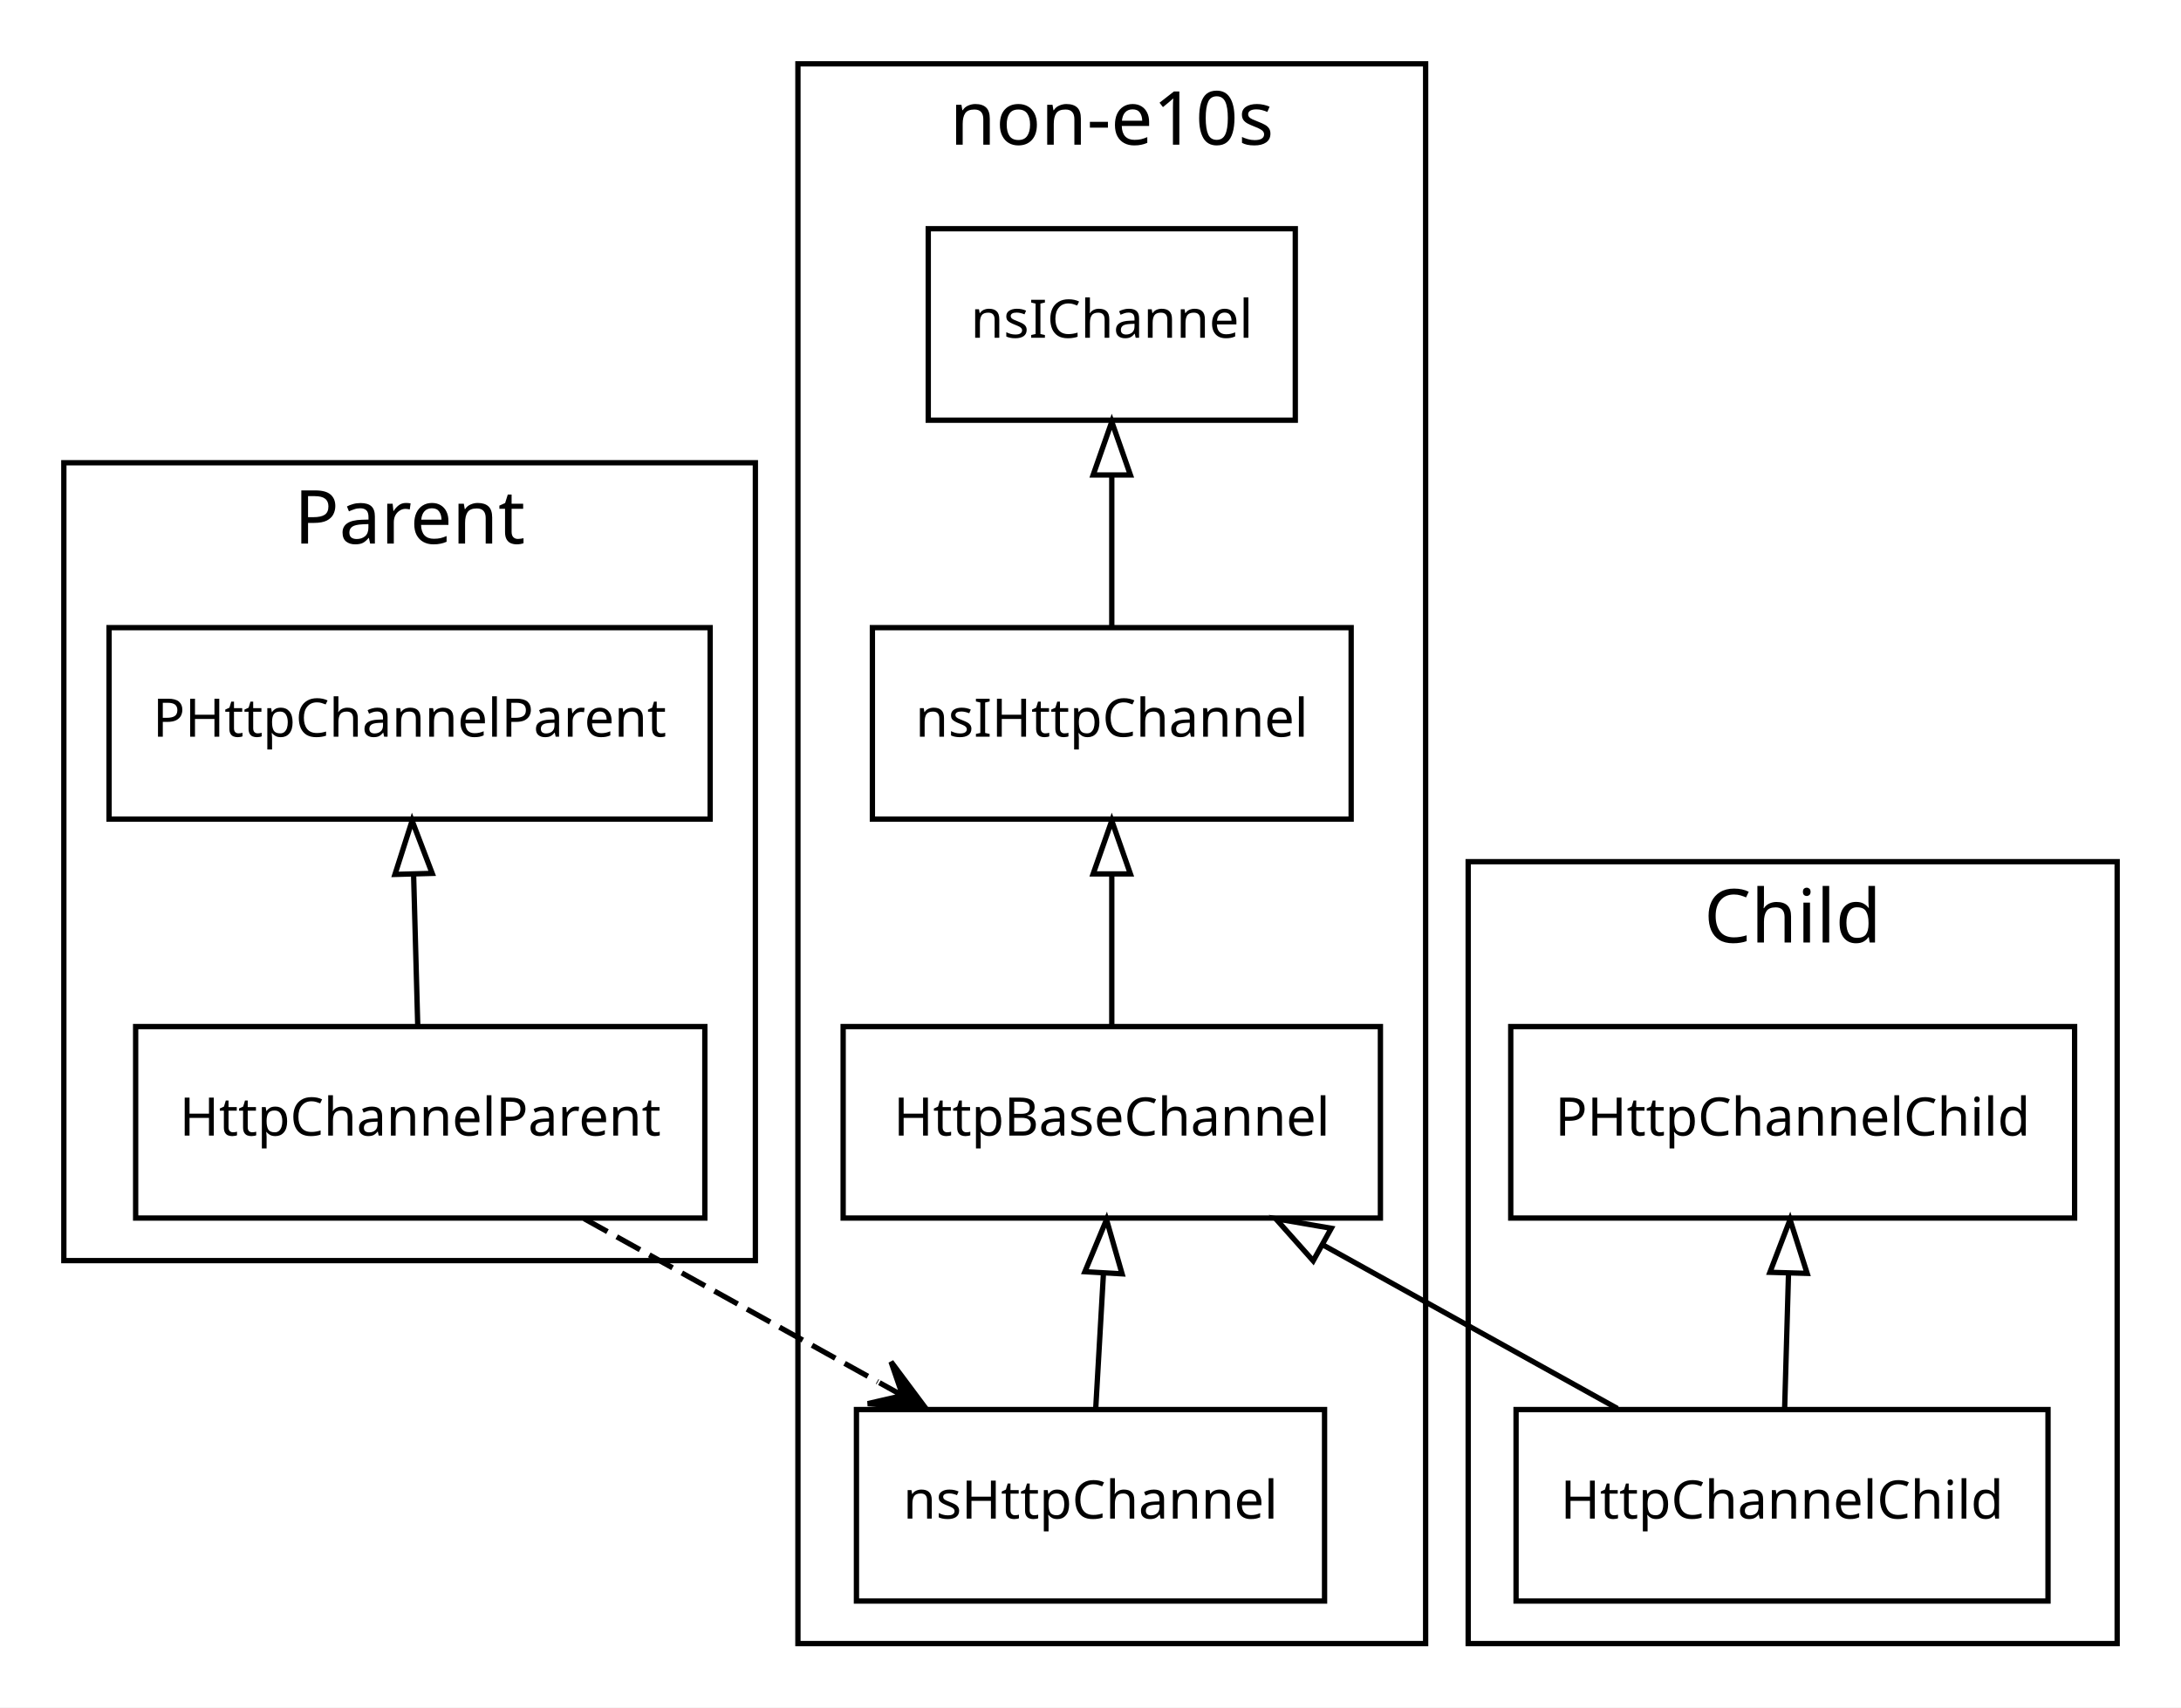
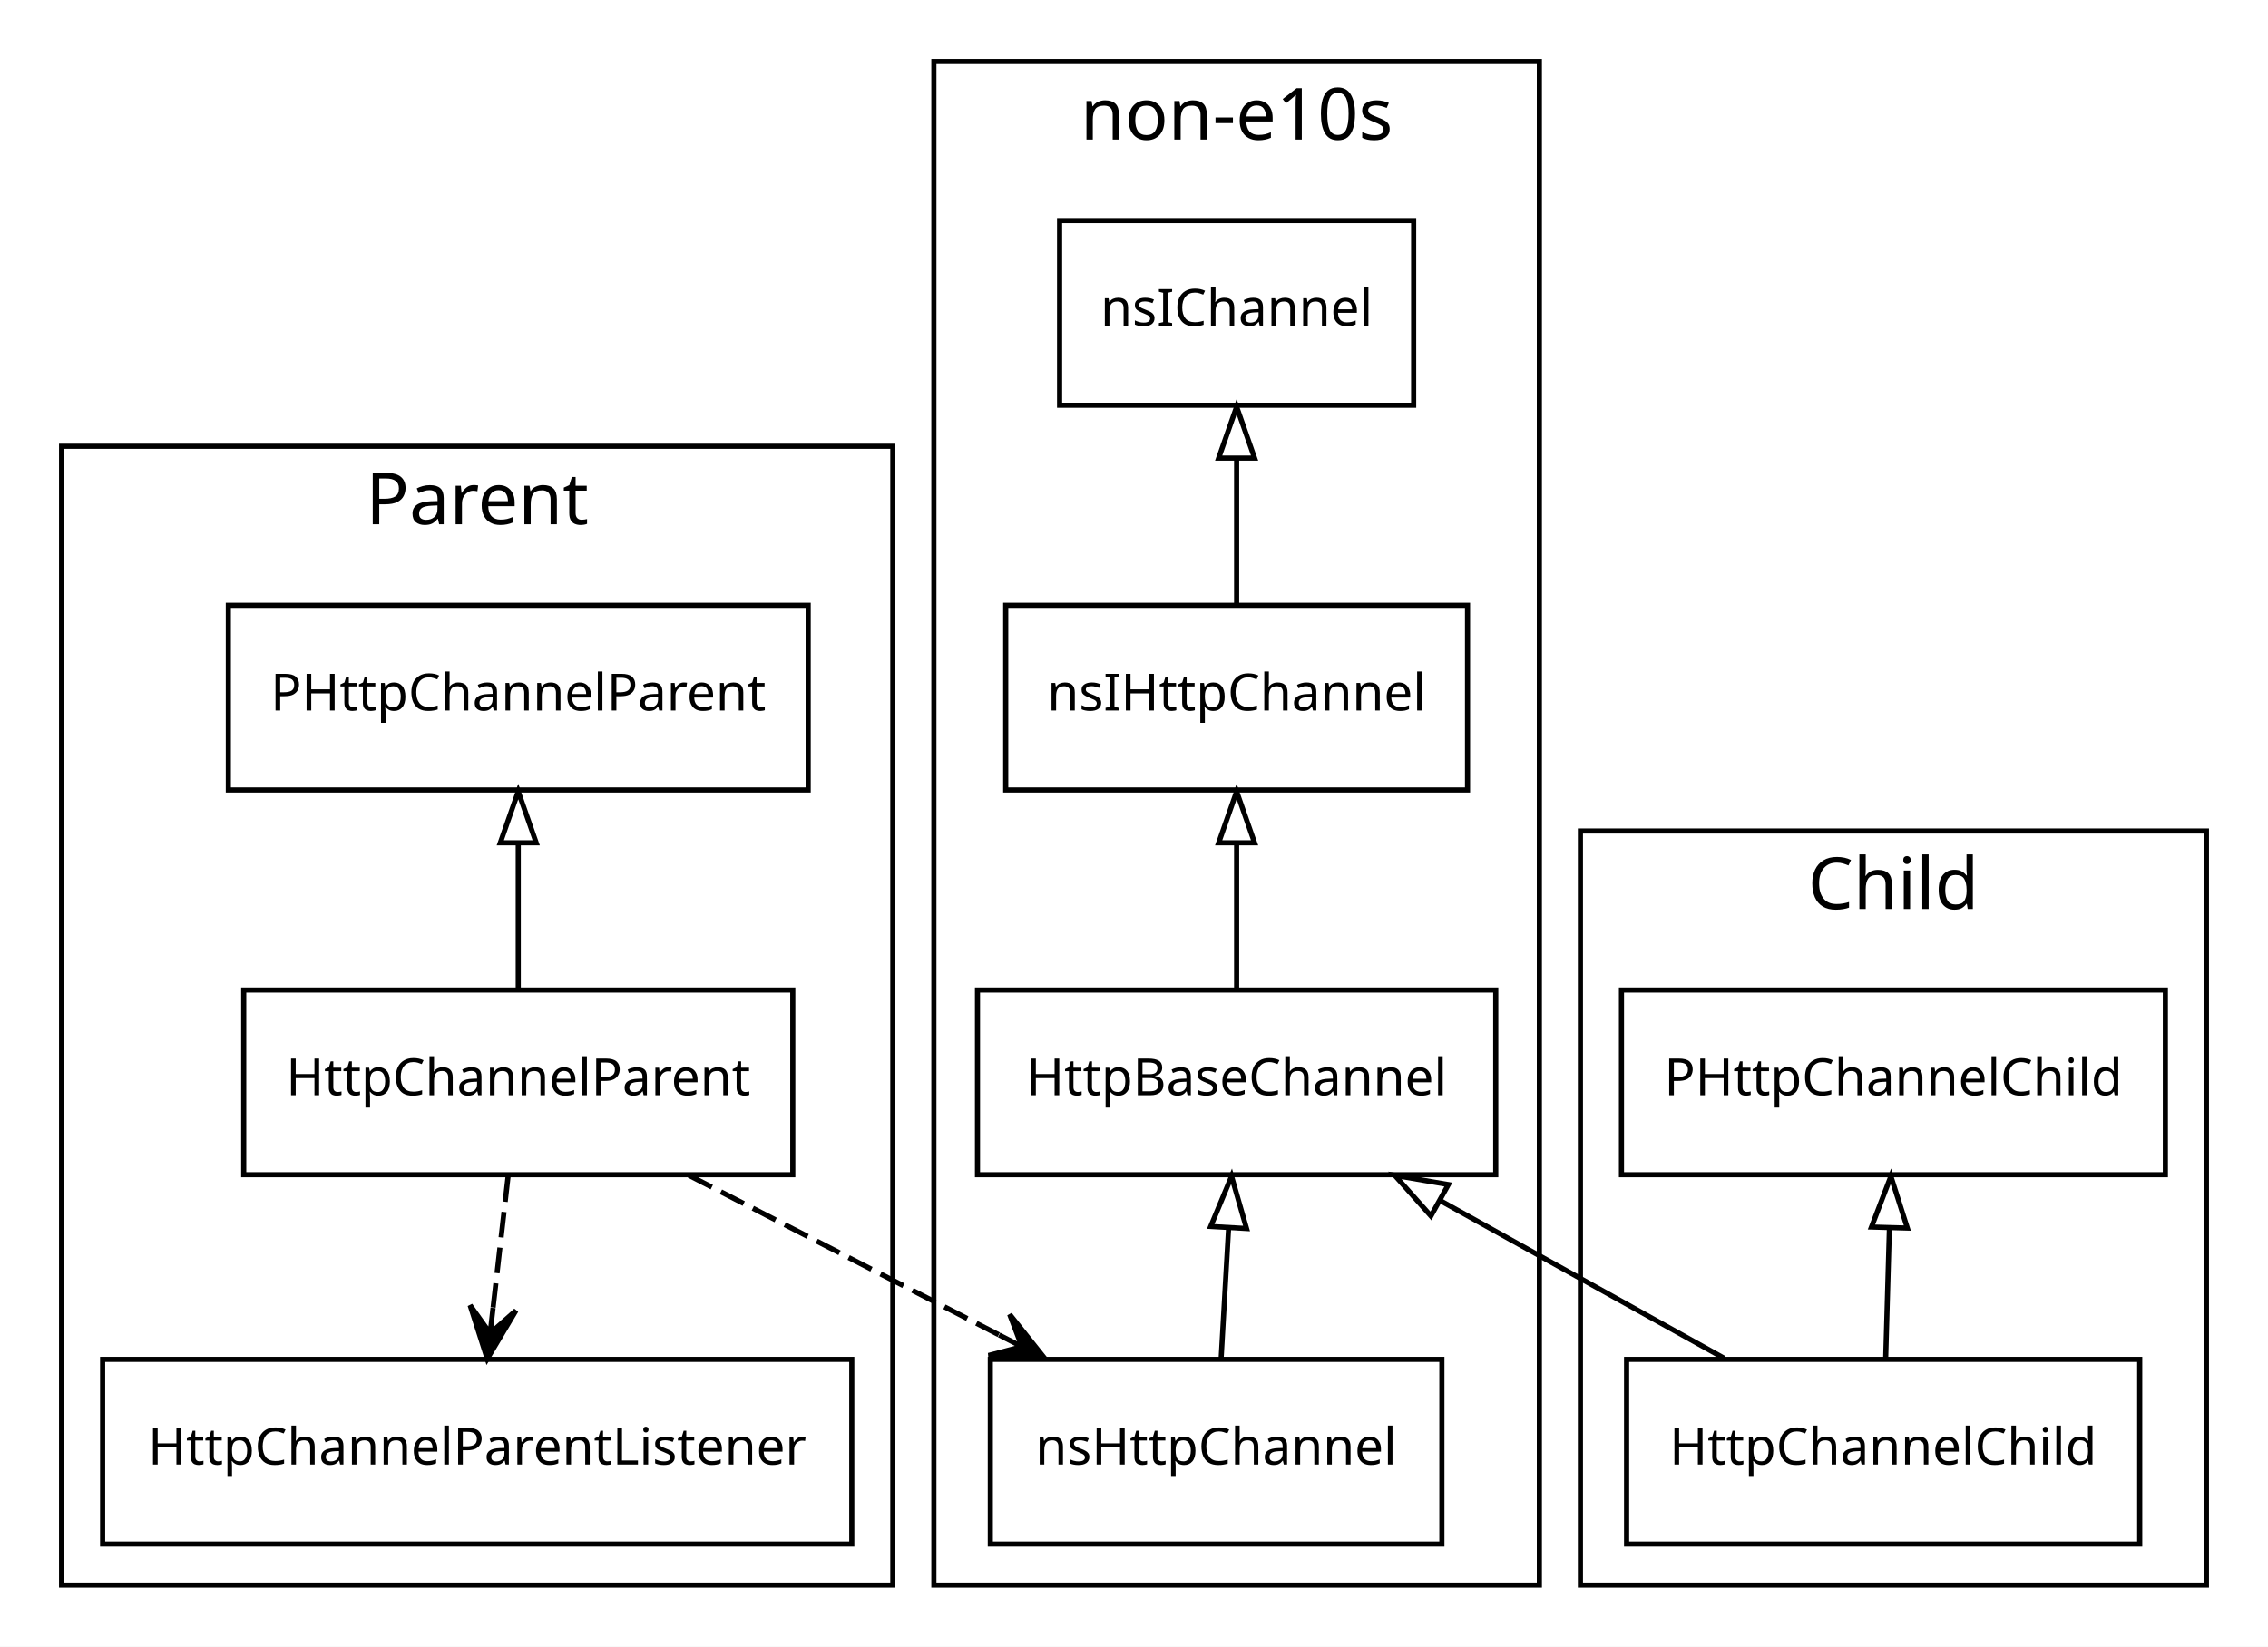
- <svg xmlns="http://www.w3.org/2000/svg" width="410pt" height="321pt" viewBox="0.00 0.00 410.00 321.00">
+ <svg xmlns="http://www.w3.org/2000/svg" width="442pt" height="321pt" viewBox="0.00 0.00 442.00 321.00">
  <g id="graph0" class="graph" transform="scale(1 1) rotate(0) translate(4 317)">
-     <polygon fill="white" stroke="none" points="-4,4 -4,-317 406,-317 406,4 -4,4" />
+     <polygon fill="white" stroke="none" points="-4,4 -4,-317 438,-317 438,4 -4,4" />
    <g id="clust1" class="cluster">
-       <polygon fill="none" stroke="black" points="8,-80 8,-230 138,-230 138,-80 8,-80" />
-       <text text-anchor="middle" x="73" y="-214.8" font-family="Sans-Serif" font-size="14.00">Parent</text>
+       <polygon fill="none" stroke="black" points="8,-8 8,-230 170,-230 170,-8 8,-8" />
+       <text text-anchor="middle" x="89" y="-214.8" font-family="Sans-Serif" font-size="14.00">Parent</text>
    </g>
    <g id="clust2" class="cluster">
-       <polygon fill="none" stroke="black" points="146,-8 146,-305 264,-305 264,-8 146,-8" />
-       <text text-anchor="middle" x="205" y="-289.8" font-family="Sans-Serif" font-size="14.00">non-e10s</text>
+       <polygon fill="none" stroke="black" points="178,-8 178,-305 296,-305 296,-8 178,-8" />
+       <text text-anchor="middle" x="237" y="-289.8" font-family="Sans-Serif" font-size="14.00">non-e10s</text>
    </g>
    <g id="clust3" class="cluster">
-       <polygon fill="none" stroke="black" points="272,-8 272,-155 394,-155 394,-8 272,-8" />
-       <text text-anchor="middle" x="333" y="-139.8" font-family="Sans-Serif" font-size="14.00">Child</text>
+       <polygon fill="none" stroke="black" points="304,-8 304,-155 426,-155 426,-8 304,-8" />
+       <text text-anchor="middle" x="365" y="-139.8" font-family="Sans-Serif" font-size="14.00">Child</text>
    </g>
    <g id="node1" class="node">
-       <polygon fill="none" stroke="black" points="129.5,-199 16.5,-199 16.5,-163 129.5,-163 129.5,-199" />
-       <text text-anchor="middle" x="73" y="-178.5" font-family="Sans-Serif" font-size="10.00">PHttpChannelParent</text>
+       <polygon fill="none" stroke="black" points="153.5,-199 40.5,-199 40.5,-163 153.5,-163 153.5,-199" />
+       <text text-anchor="middle" x="97" y="-178.5" font-family="Sans-Serif" font-size="10.00">PHttpChannelParent</text>
    </g>
    <g id="node2" class="node">
-       <polygon fill="none" stroke="black" points="128.5,-124 21.5,-124 21.5,-88 128.5,-88 128.5,-124" />
-       <text text-anchor="middle" x="75" y="-103.5" font-family="Sans-Serif" font-size="10.00">HttpChannelParent</text>
+       <polygon fill="none" stroke="black" points="150.5,-124 43.5,-124 43.5,-88 150.5,-88 150.5,-124" />
+       <text text-anchor="middle" x="97" y="-103.5" font-family="Sans-Serif" font-size="10.00">HttpChannelParent</text>
    </g>
    <g id="edge1" class="edge">
-       <path fill="none" stroke="black" d="M73.754,-152.487C74.014,-142.983 74.298,-132.612 74.529,-124.176" />
-       <polygon fill="none" stroke="black" points="70.249,-152.608 73.474,-162.7 77.247,-152.8 70.249,-152.608" />
+       <path fill="none" stroke="black" d="M97,-152.487C97,-142.983 97,-132.612 97,-124.176" />
+       <polygon fill="none" stroke="black" points="93.5,-152.7 97,-162.7 100.5,-152.7 93.5,-152.7" />
+     </g>
+     <g id="node3" class="node">
+       <polygon fill="none" stroke="black" points="162,-52 16,-52 16,-16 162,-16 162,-52" />
+       <text text-anchor="middle" x="89" y="-31.5" font-family="Sans-Serif" font-size="10.00">HttpChannelParentListener</text>
+     </g>
+     <g id="edge2" class="edge">
+       <path fill="none" stroke="black" stroke-dasharray="5,2" d="M95.022,-87.697C94.141,-79.983 93.081,-70.713 92.099,-62.112" />
+       <polygon fill="black" stroke="black" points="90.955,-52.104 96.561,-61.529 91.523,-57.072 92.09,-62.04 92.09,-62.04 92.09,-62.04 91.523,-57.072 87.619,-62.551 90.955,-52.104 90.955,-52.104" />
+     </g>
+     <g id="node7" class="node">
+       <polygon fill="none" stroke="black" points="277,-52 189,-52 189,-16 277,-16 277,-52" />
+       <text text-anchor="middle" x="233" y="-31.5" font-family="Sans-Serif" font-size="10.00">nsHttpChannel</text>
+     </g>
+     <g id="edge8" class="edge">
+       <path fill="none" stroke="black" stroke-dasharray="5,2" d="M130.269,-87.876C148.463,-78.512 171.191,-66.814 190.64,-56.803" />
+       <polygon fill="black" stroke="black" points="199.603,-52.19 192.771,-60.767 195.157,-54.478 190.711,-56.766 190.711,-56.766 190.711,-56.766 195.157,-54.478 188.652,-52.765 199.603,-52.19 199.603,-52.19" />
+     </g>
+     <g id="node4" class="node">
+       <polygon fill="none" stroke="black" points="271.5,-274 202.5,-274 202.5,-238 271.5,-238 271.5,-274" />
+       <text text-anchor="middle" x="237" y="-253.5" font-family="Sans-Serif" font-size="10.00">nsIChannel</text>
+     </g>
+     <g id="node5" class="node">
+       <polygon fill="none" stroke="black" points="282,-199 192,-199 192,-163 282,-163 282,-199" />
+       <text text-anchor="middle" x="237" y="-178.5" font-family="Sans-Serif" font-size="10.00">nsIHttpChannel</text>
+     </g>
+     <g id="edge3" class="edge">
+       <path fill="none" stroke="black" d="M237,-227.487C237,-217.983 237,-207.612 237,-199.176" />
+       <polygon fill="none" stroke="black" points="233.5,-227.7 237,-237.7 240.5,-227.7 233.5,-227.7" />
    </g>
    <g id="node6" class="node">
-       <polygon fill="none" stroke="black" points="245,-52 157,-52 157,-16 245,-16 245,-52" />
-       <text text-anchor="middle" x="201" y="-31.5" font-family="Sans-Serif" font-size="10.00">nsHttpChannel</text>
+       <polygon fill="none" stroke="black" points="287.5,-124 186.5,-124 186.5,-88 287.5,-88 287.5,-124" />
+       <text text-anchor="middle" x="237" y="-103.5" font-family="Sans-Serif" font-size="10.00">HttpBaseChannel</text>
+     </g>
+     <g id="edge4" class="edge">
+       <path fill="none" stroke="black" d="M237,-152.487C237,-142.983 237,-132.612 237,-124.176" />
+       <polygon fill="none" stroke="black" points="233.5,-152.7 237,-162.7 240.5,-152.7 233.5,-152.7" />
+     </g>
+     <g id="edge5" class="edge">
+       <path fill="none" stroke="black" d="M235.438,-77.665C234.946,-69.054 234.417,-59.791 233.977,-52.104" />
+       <polygon fill="none" stroke="black" points="231.946,-77.913 236.011,-87.697 238.935,-77.513 231.946,-77.913" />
+     </g>
+     <g id="node9" class="node">
+       <polygon fill="none" stroke="black" points="413,-52 313,-52 313,-16 413,-16 413,-52" />
+       <text text-anchor="middle" x="363" y="-31.5" font-family="Sans-Serif" font-size="10.00">HttpChannelChild</text>
    </g>
    <g id="edge7" class="edge">
-       <path fill="none" stroke="black" stroke-dasharray="5,2" d="M105.823,-87.876C122.45,-78.639 143.165,-67.131 161.019,-57.212" />
-       <polygon fill="black" stroke="black" points="170.058,-52.19 163.502,-60.98 165.688,-54.618 161.317,-57.046 161.317,-57.046 161.317,-57.046 165.688,-54.618 159.131,-53.112 170.058,-52.19 170.058,-52.19" />
-     </g>
-     <g id="node3" class="node">
-       <polygon fill="none" stroke="black" points="239.5,-274 170.5,-274 170.5,-238 239.5,-238 239.5,-274" />
-       <text text-anchor="middle" x="205" y="-253.5" font-family="Sans-Serif" font-size="10.00">nsIChannel</text>
-     </g>
-     <g id="node4" class="node">
-       <polygon fill="none" stroke="black" points="250,-199 160,-199 160,-163 250,-163 250,-199" />
-       <text text-anchor="middle" x="205" y="-178.5" font-family="Sans-Serif" font-size="10.00">nsIHttpChannel</text>
-     </g>
-     <g id="edge2" class="edge">
-       <path fill="none" stroke="black" d="M205,-227.487C205,-217.983 205,-207.612 205,-199.176" />
-       <polygon fill="none" stroke="black" points="201.5,-227.7 205,-237.7 208.5,-227.7 201.5,-227.7" />
-     </g>
-     <g id="node5" class="node">
-       <polygon fill="none" stroke="black" points="255.5,-124 154.5,-124 154.5,-88 255.5,-88 255.5,-124" />
-       <text text-anchor="middle" x="205" y="-103.5" font-family="Sans-Serif" font-size="10.00">HttpBaseChannel</text>
-     </g>
-     <g id="edge3" class="edge">
-       <path fill="none" stroke="black" d="M205,-152.487C205,-142.983 205,-132.612 205,-124.176" />
-       <polygon fill="none" stroke="black" points="201.5,-152.7 205,-162.7 208.5,-152.7 201.5,-152.7" />
-     </g>
-     <g id="edge4" class="edge">
-       <path fill="none" stroke="black" d="M203.438,-77.665C202.946,-69.054 202.417,-59.791 201.977,-52.104" />
-       <polygon fill="none" stroke="black" points="199.946,-77.913 204.011,-87.697 206.935,-77.513 199.946,-77.913" />
+       <path fill="none" stroke="black" d="M276.854,-82.859C294.695,-72.947 315.412,-61.438 332.058,-52.19" />
+       <polygon fill="none" stroke="black" points="274.865,-79.96 267.823,-87.876 278.264,-86.079 274.865,-79.96" />
    </g>
    <g id="node8" class="node">
-       <polygon fill="none" stroke="black" points="381,-52 281,-52 281,-16 381,-16 381,-52" />
-       <text text-anchor="middle" x="331" y="-31.5" font-family="Sans-Serif" font-size="10.00">HttpChannelChild</text>
+       <polygon fill="none" stroke="black" points="418,-124 312,-124 312,-88 418,-88 418,-124" />
+       <text text-anchor="middle" x="365" y="-103.5" font-family="Sans-Serif" font-size="10.00">PHttpChannelChild</text>
    </g>
    <g id="edge6" class="edge">
-       <path fill="none" stroke="black" d="M244.854,-82.859C262.695,-72.947 283.412,-61.438 300.058,-52.19" />
-       <polygon fill="none" stroke="black" points="242.865,-79.96 235.823,-87.876 246.264,-86.079 242.865,-79.96" />
-     </g>
-     <g id="node7" class="node">
-       <polygon fill="none" stroke="black" points="386,-124 280,-124 280,-88 386,-88 386,-124" />
-       <text text-anchor="middle" x="333" y="-103.5" font-family="Sans-Serif" font-size="10.00">PHttpChannelChild</text>
-     </g>
-     <g id="edge5" class="edge">
-       <path fill="none" stroke="black" d="M332.219,-77.665C331.973,-69.054 331.708,-59.791 331.489,-52.104" />
-       <polygon fill="none" stroke="black" points="328.721,-77.801 332.506,-87.697 335.718,-77.601 328.721,-77.801" />
+       <path fill="none" stroke="black" d="M364.219,-77.665C363.973,-69.054 363.708,-59.791 363.489,-52.104" />
+       <polygon fill="none" stroke="black" points="360.721,-77.801 364.506,-87.697 367.718,-77.601 360.721,-77.801" />
    </g>
  </g>
</svg>
